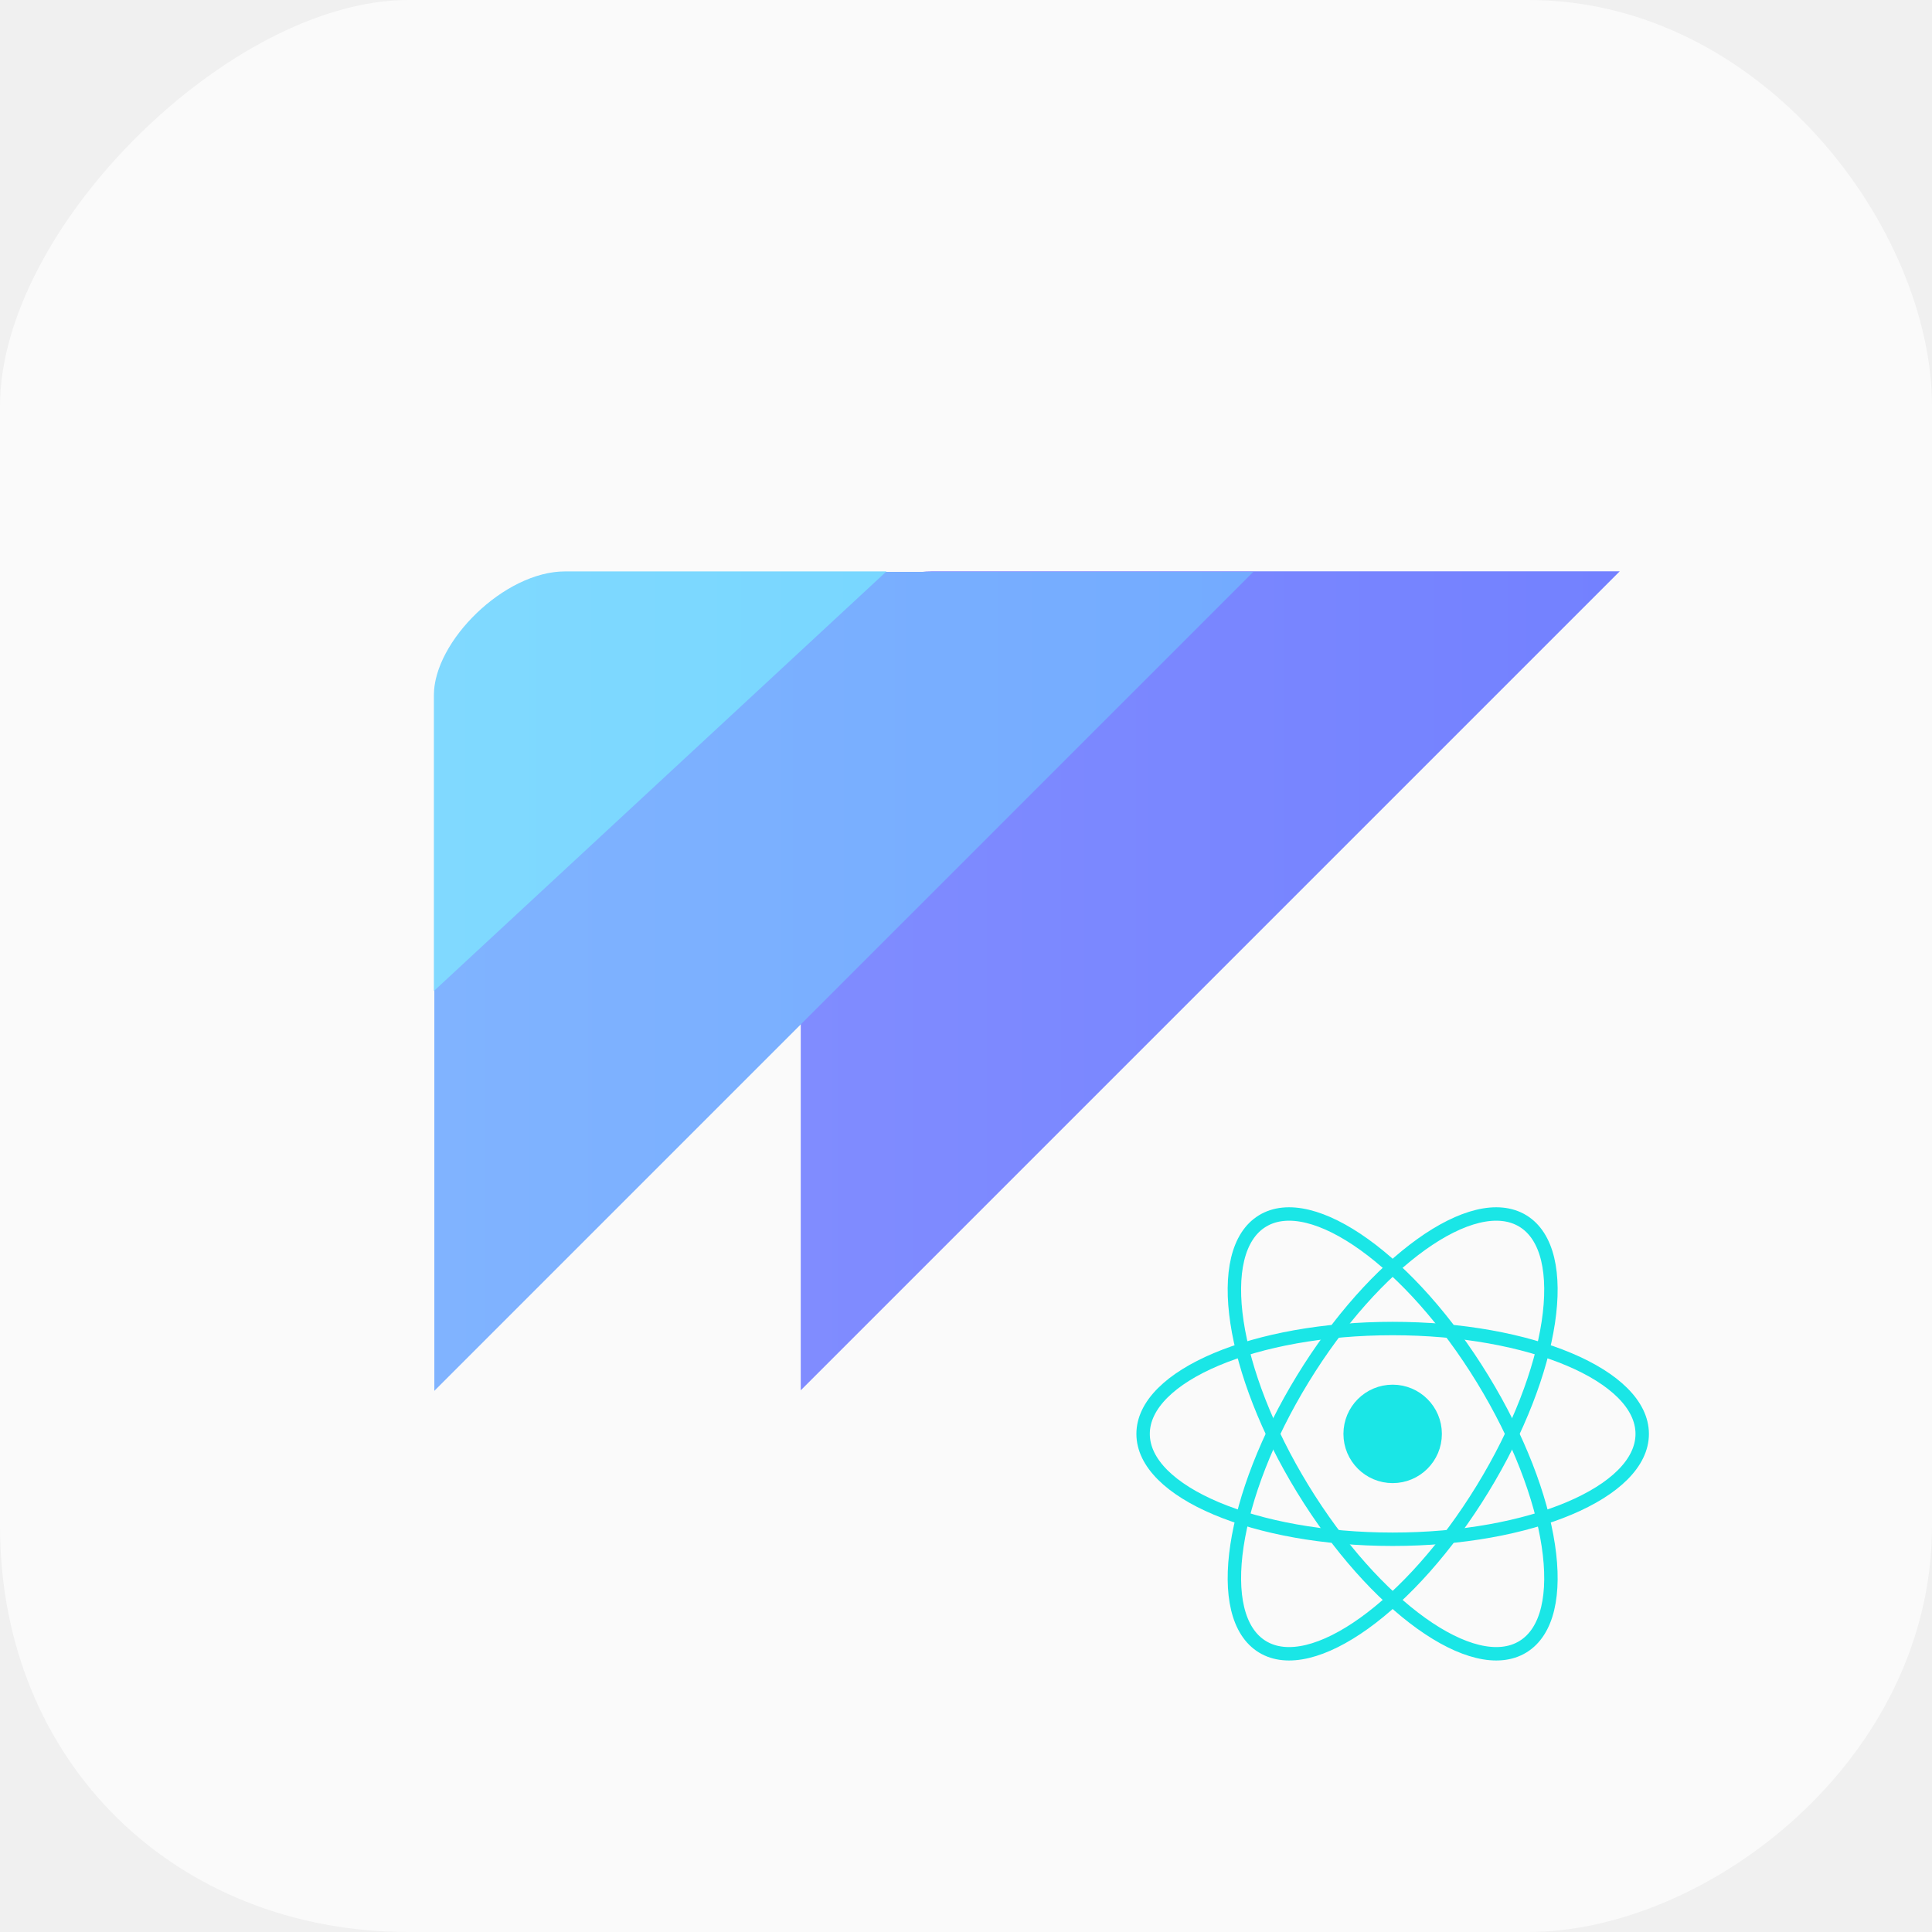
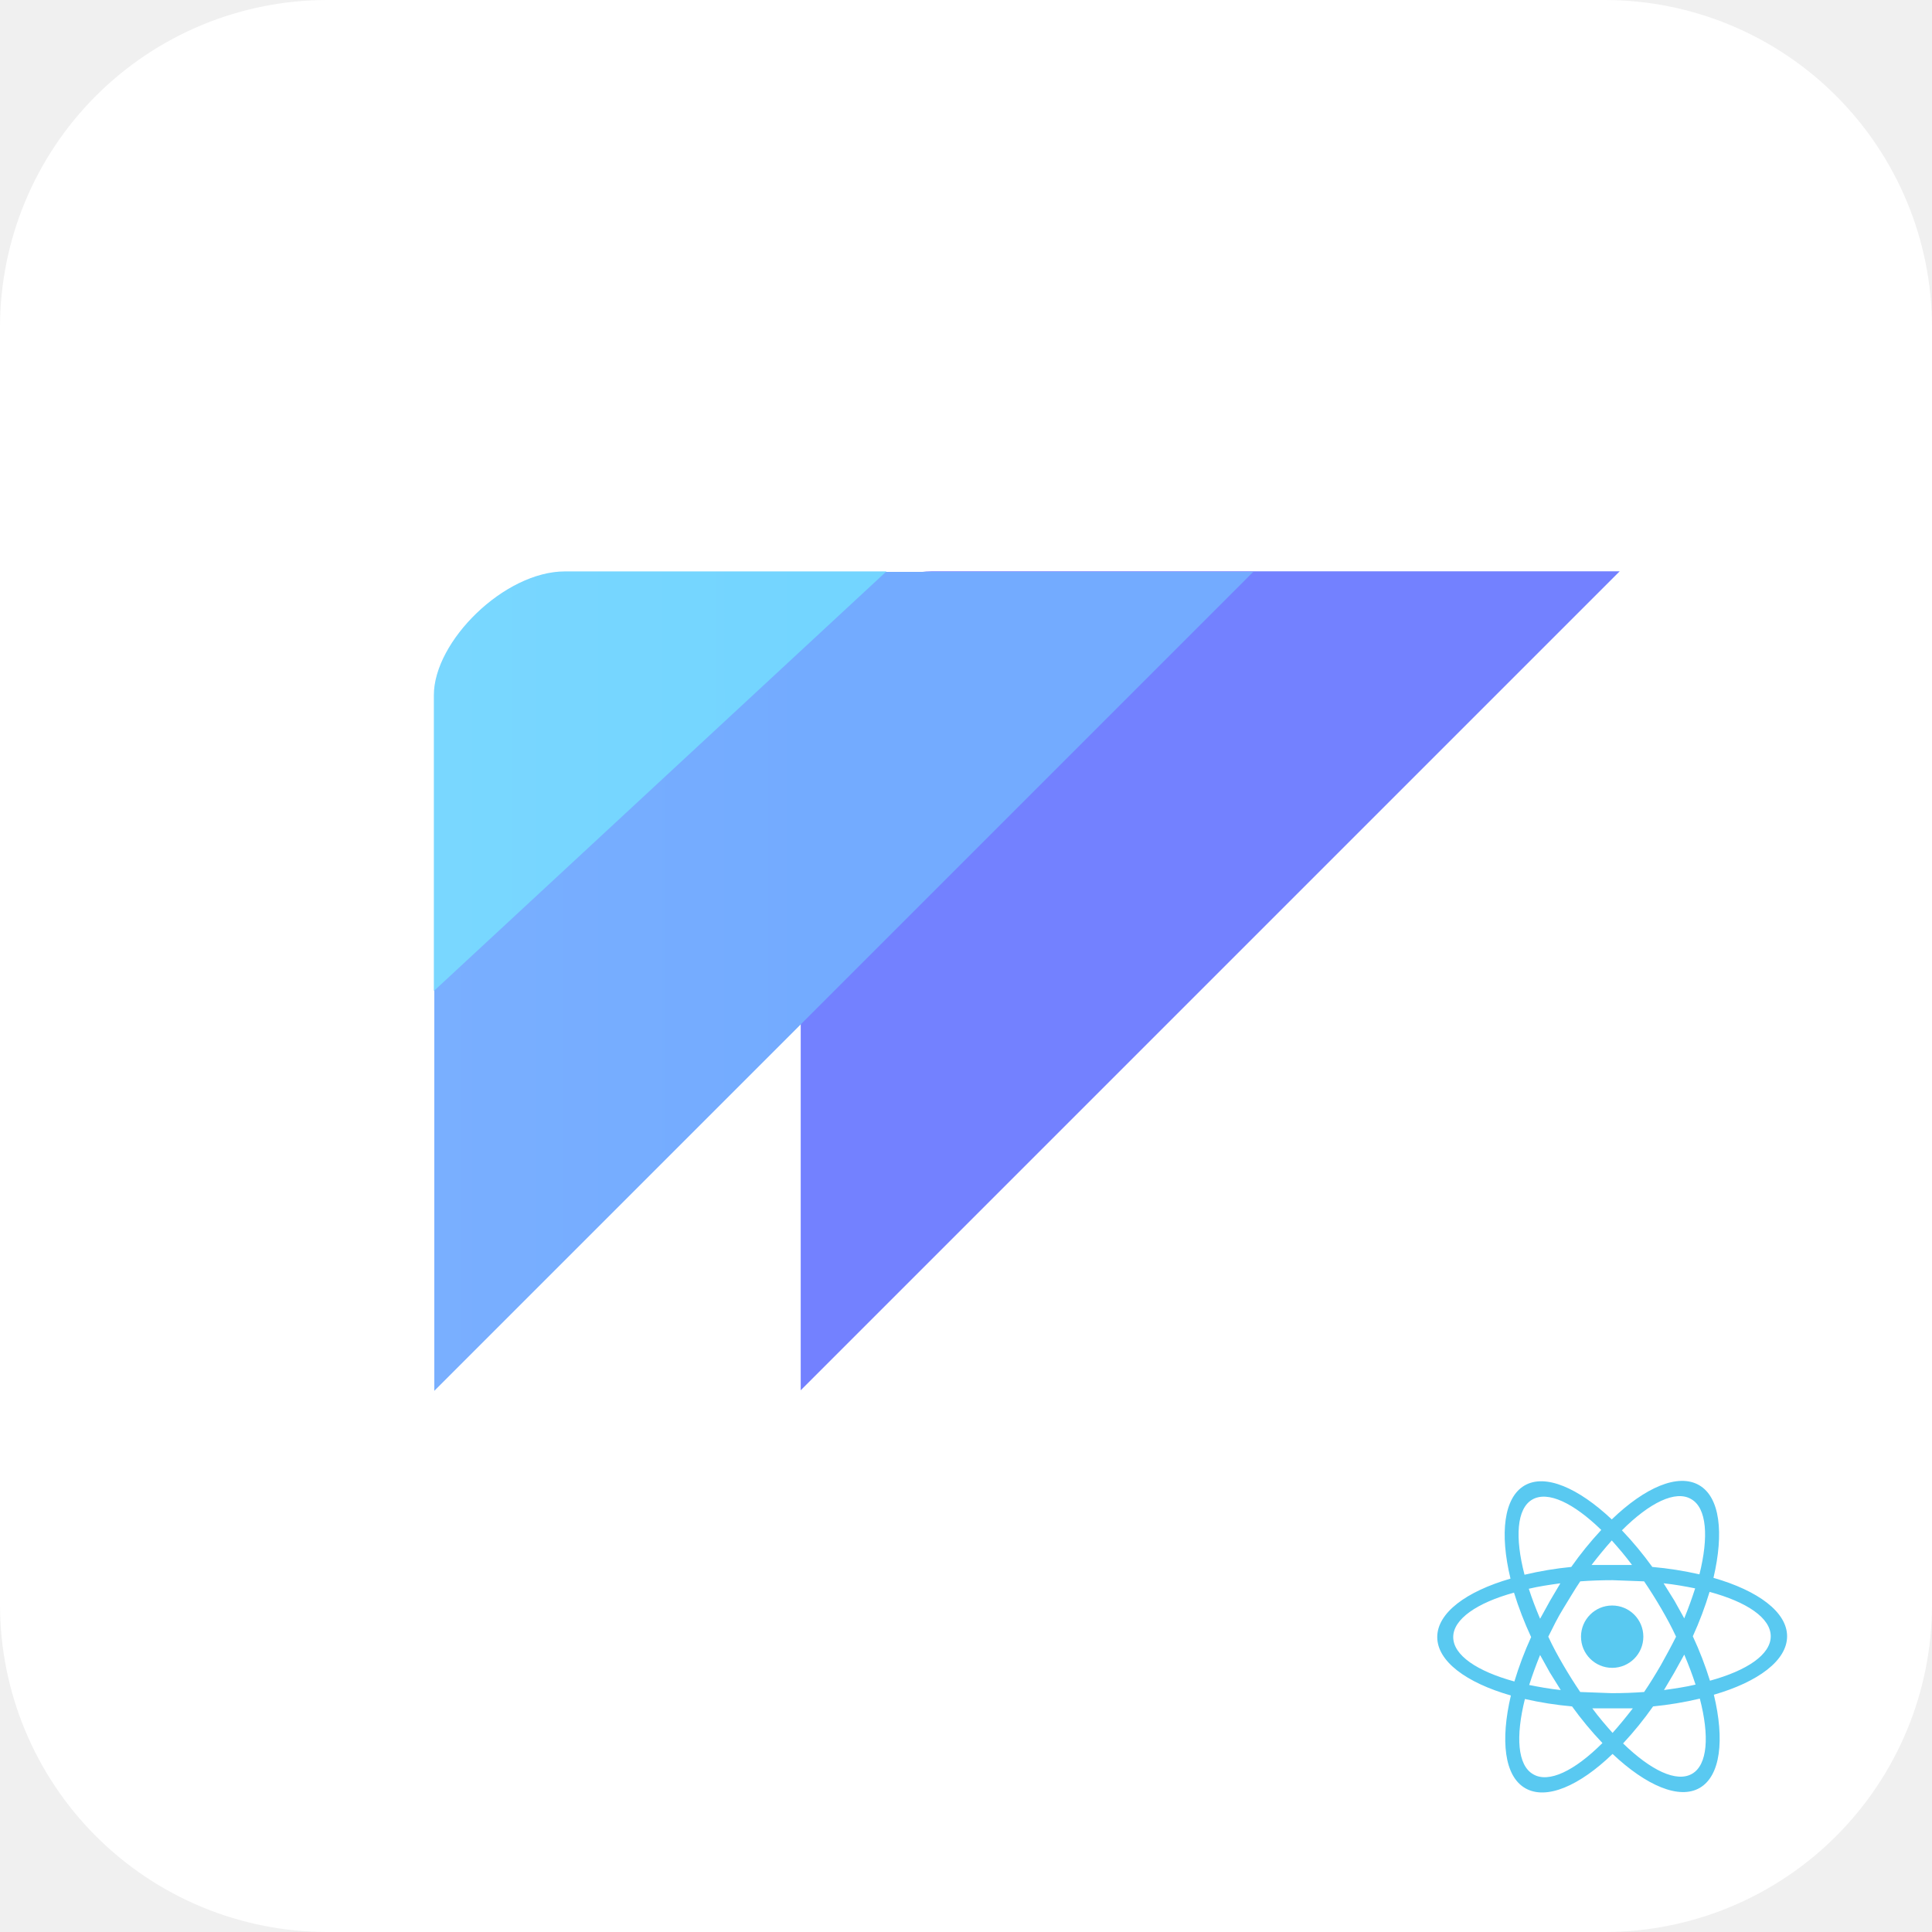
- <svg xmlns="http://www.w3.org/2000/svg" version="1.1" width="359.995" height="359.995" viewBox="0,0,359.995,359.995">
+ <svg xmlns="http://www.w3.org/2000/svg" width="360px" height="360px" viewBox="0 0 360 360" version="1.1">
  <defs>
-     <linearGradient x1="209.209" y1="182.757" x2="361.813" y2="182.757" gradientUnits="userSpaceOnUse" id="color-1">
-       <stop offset="0" stop-color="#808cff" />
-       <stop offset="1" stop-color="#7381ff" />
+     <linearGradient gradientUnits="userSpaceOnUse" x1="0" y1="76.302" x2="152.604" y2="76.302" id="gradient_1">
+       <stop offset="0%" stop-color="#808CFF" />
+       <stop offset="100%" stop-color="#7381FF" />
    </linearGradient>
-     <linearGradient x1="140.934" y1="182.861" x2="293.538" y2="182.861" gradientUnits="userSpaceOnUse" id="color-2">
-       <stop offset="0" stop-color="#80b3ff" />
-       <stop offset="1" stop-color="#73abff" />
+     <linearGradient gradientUnits="userSpaceOnUse" x1="0" y1="76.302" x2="152.604" y2="76.302" id="gradient_2">
+       <stop offset="0%" stop-color="#80B3FF" />
+       <stop offset="100%" stop-color="#73ABFF" />
    </linearGradient>
-     <linearGradient x1="140.851" y1="182.778" x2="293.455" y2="182.778" gradientUnits="userSpaceOnUse" id="color-3">
-       <stop offset="0" stop-color="#80d9ff" />
-       <stop offset="1" stop-color="#73d5ff" />
+     <linearGradient gradientUnits="userSpaceOnUse" x1="0" y1="76.302" x2="152.604" y2="76.302" id="gradient_3">
+       <stop offset="0%" stop-color="#80D9FF" />
+       <stop offset="100%" stop-color="#73D5FF" />
    </linearGradient>
  </defs>
-   <g transform="translate(-60.00235,-0.00236)">
-     <g data-paper-data="{&quot;isPaintingLayer&quot;:true}" fill-rule="nonzero" stroke-linecap="butt" stroke-linejoin="miter" stroke-miterlimit="10" stroke-dasharray="" stroke-dashoffset="0" style="mix-blend-mode: normal">
-       <path d="M60.002,284.309c0,-69.823 0,-169.148 0,-208.618c0,-33.285 42.983,-75.689 76.12,-75.689c39.656,0 138.834,0 208.618,0c43.639,0 75.258,42.702 75.258,75.689c0,39.569 0,138.714 0,208.618c0,43.862 -42.121,75.689 -75.258,75.689c-39.873,0 -138.517,0 -208.618,0c-43.217,0 -76.12,-31.392 -76.12,-75.689z" fill="#fafafa" stroke="none" stroke-width="0" />
-       <path d="M209.209,259.059c0,0 0,-104.509 0,-129.553c0,-10.005 13.099,-23.051 24.441,-23.051c25.971,0 128.163,0 128.163,0z" fill="url(#color-1)" stroke="none" stroke-width="0" />
-       <path d="M140.934,259.163c0,0 0,-104.509 0,-129.553c0,-10.005 13.099,-23.051 24.441,-23.051c25.971,0 128.163,0 128.163,0z" fill="url(#color-2)" stroke="none" stroke-width="0" />
-       <path d="M140.851,184.66c0,0 0,-30.089 0,-55.133c0,-10.005 13.099,-23.051 24.441,-23.051c25.971,0 59.887,0 59.887,0z" fill="url(#color-3)" stroke="none" stroke-width="0" />
-       <g stroke="#1ae6e6" stroke-width="2.5">
-         <path d="M366,267.183c0,10.843 -20.819,19.633 -46.5,19.633c-25.681,0 -46.5,-8.79 -46.5,-19.633c0,-10.843 20.819,-19.633 46.5,-19.633c25.681,0 46.5,8.79 46.5,19.633z" fill="none" />
-         <path d="M343.774,306.844c-9.249,5.66 -27.614,-7.508 -41.02,-29.413c-13.406,-21.905 -16.776,-44.25 -7.527,-49.91c9.249,-5.66 27.614,7.508 41.02,29.413c13.406,21.905 16.776,44.25 7.527,49.91z" fill="none" />
-         <path d="M311.578,267.183c0,-4.375 3.547,-7.922 7.922,-7.922c4.375,0 7.922,3.547 7.922,7.922c0,4.375 -3.547,7.922 -7.922,7.922c-4.375,0 -7.922,-3.547 -7.922,-7.922z" fill="#1ae6e6" />
-         <path d="M302.754,256.934c13.406,-21.905 31.771,-35.073 41.02,-29.413c9.249,5.66 5.878,28.006 -7.527,49.91c-13.406,21.905 -31.771,35.073 -41.02,29.413c-9.249,-5.66 -5.878,-28.006 7.527,-49.91z" data-paper-data="{&quot;index&quot;:null}" fill="none" />
+   <g id="WuX-UI-for-React">
+     <g id="WuX-UI-Icon">
+       <path d="M60.999 0L299.001 0Q300.498 0 301.994 0.073Q303.49 0.147 304.98 0.294Q306.47 0.441 307.951 0.66Q309.433 0.88 310.901 1.172Q312.37 1.464 313.823 1.828Q315.275 2.192 316.708 2.627Q318.141 3.061 319.551 3.566Q320.961 4.07 322.344 4.643Q323.728 5.216 325.081 5.857Q326.435 6.497 327.756 7.203Q329.076 7.909 330.361 8.678Q331.645 9.448 332.89 10.28Q334.135 11.112 335.338 12.004Q336.541 12.896 337.698 13.846Q338.856 14.796 339.965 15.802Q341.075 16.807 342.134 17.866Q343.193 18.925 344.198 20.035Q345.204 21.144 346.154 22.302Q347.104 23.459 347.996 24.662Q348.888 25.865 349.72 27.11Q350.552 28.355 351.322 29.639Q352.091 30.924 352.797 32.244Q353.503 33.565 354.143 34.919Q354.784 36.272 355.357 37.656Q355.93 39.039 356.434 40.449Q356.939 41.859 357.373 43.292Q357.808 44.725 358.172 46.177Q358.536 47.63 358.828 49.099Q359.12 50.567 359.34 52.049Q359.56 53.53 359.706 55.02Q359.853 56.51 359.927 58.006Q360 59.502 360 60.999L360 299.001Q360 300.498 359.927 301.994Q359.853 303.49 359.706 304.98Q359.56 306.47 359.34 307.951Q359.12 309.433 358.828 310.901Q358.536 312.37 358.172 313.823Q357.808 315.275 357.373 316.708Q356.939 318.141 356.434 319.551Q355.93 320.961 355.357 322.344Q354.784 323.728 354.143 325.081Q353.503 326.435 352.797 327.756Q352.091 329.076 351.322 330.361Q350.552 331.645 349.72 332.89Q348.888 334.135 347.996 335.338Q347.104 336.541 346.154 337.698Q345.204 338.856 344.198 339.965Q343.193 341.075 342.134 342.134Q341.075 343.193 339.965 344.198Q338.856 345.204 337.698 346.154Q336.541 347.104 335.338 347.996Q334.135 348.888 332.89 349.72Q331.645 350.552 330.361 351.322Q329.076 352.091 327.756 352.797Q326.435 353.503 325.081 354.143Q323.728 354.784 322.344 355.357Q320.961 355.93 319.551 356.434Q318.141 356.939 316.708 357.373Q315.275 357.808 313.823 358.172Q312.37 358.536 310.901 358.828Q309.433 359.12 307.951 359.34Q306.47 359.56 304.98 359.706Q303.49 359.853 301.994 359.927Q300.498 360 299.001 360L60.999 360Q59.502 360 58.006 359.927Q56.51 359.853 55.02 359.706Q53.53 359.56 52.049 359.34Q50.567 359.12 49.099 358.828Q47.63 358.536 46.177 358.172Q44.725 357.808 43.292 357.373Q41.859 356.939 40.449 356.434Q39.039 355.93 37.656 355.357Q36.272 354.784 34.919 354.143Q33.565 353.503 32.244 352.797Q30.924 352.091 29.639 351.322Q28.355 350.552 27.11 349.72Q25.865 348.888 24.662 347.996Q23.459 347.104 22.302 346.154Q21.144 345.204 20.035 344.198Q18.925 343.193 17.866 342.134Q16.807 341.075 15.802 339.965Q14.796 338.856 13.846 337.698Q12.896 336.541 12.004 335.338Q11.112 334.135 10.28 332.89Q9.448 331.645 8.678 330.361Q7.909 329.076 7.203 327.756Q6.497 326.435 5.857 325.081Q5.216 323.728 4.643 322.344Q4.07 320.961 3.566 319.551Q3.061 318.141 2.627 316.708Q2.192 315.275 1.828 313.823Q1.464 312.37 1.172 310.901Q0.88 309.433 0.66 307.951Q0.441 306.47 0.294 304.98Q0.147 303.49 0.073 301.994Q0 300.498 0 299.001L0 60.999Q0 59.502 0.073 58.006Q0.147 56.51 0.294 55.02Q0.441 53.53 0.66 52.049Q0.88 50.567 1.172 49.099Q1.464 47.63 1.828 46.177Q2.192 44.725 2.627 43.292Q3.061 41.859 3.566 40.449Q4.07 39.039 4.643 37.656Q5.216 36.272 5.857 34.919Q6.497 33.565 7.203 32.244Q7.909 30.924 8.678 29.639Q9.448 28.355 10.28 27.11Q11.112 25.865 12.004 24.662Q12.896 23.459 13.846 22.302Q14.796 21.144 15.802 20.035Q16.807 18.925 17.866 17.866Q18.925 16.807 20.035 15.802Q21.144 14.796 22.302 13.846Q23.459 12.896 24.662 12.004Q25.865 11.112 27.11 10.28Q28.355 9.448 29.639 8.678Q30.924 7.909 32.244 7.203Q33.565 6.497 34.919 5.857Q36.272 5.216 37.656 4.643Q39.039 4.07 40.449 3.566Q41.859 3.061 43.292 2.627Q44.725 2.192 46.177 1.828Q47.63 1.464 49.099 1.172Q50.567 0.88 52.049 0.66Q53.53 0.441 55.02 0.294Q56.51 0.147 58.006 0.073Q59.502 0 60.999 0Z" id="Rectangle" fill="#FFFFFF" fill-rule="evenodd" stroke="none" />
+       <path d="M149.202 259.057C149.202 259.057 149.202 154.548 149.202 129.504C149.202 119.499 162.302 106.453 173.643 106.453C199.614 106.453 301.806 106.453 301.806 106.453L149.202 259.057Z" id="Shape" fill="url(#gradient_1)" stroke="none" />
+       <path d="M80.927 259.161C80.927 259.161 80.927 154.652 80.927 129.607C80.927 119.603 94.026 106.557 105.367 106.557C131.338 106.557 233.531 106.557 233.531 106.557L80.927 259.161Z" id="Shape" fill="url(#gradient_2)" stroke="none" />
+       <path d="M80.844 184.657C80.844 184.657 80.844 154.569 80.844 129.524C80.844 119.52 93.943 106.474 105.284 106.474C131.255 106.474 165.172 106.474 165.172 106.474L80.844 184.657Z" id="Shape" fill="url(#gradient_3)" stroke="none" />
+     </g>
+     <g id="React-Icon" transform="translate(267.8104 275.9408)">
+       <g id="Rings">
+         <path d="M65.189 28.957C65.189 24.456 59.818 20.463 51.469 18.068C53.429 9.72 52.703 3.041 48.783 0.79C44.863 -1.46 38.693 1.226 32.522 7.179C26.279 1.299 20.109 -1.387 16.261 0.863C12.414 3.113 11.615 9.792 13.648 18.213C5.372 20.609 0 24.601 0 29.102C0 33.603 5.372 37.596 13.72 39.991C11.76 48.34 12.486 55.018 16.406 57.269C20.326 59.519 26.497 56.833 32.667 50.88C38.91 56.761 45.081 59.447 48.928 57.196C52.776 54.946 53.575 48.267 51.542 39.846C59.818 37.45 65.189 33.458 65.189 28.957L65.189 28.957ZM47.331 3.404C50.235 5.074 50.598 10.445 48.856 17.415C45.963 16.756 43.028 16.295 40.072 16.035C38.341 13.635 36.449 11.355 34.41 9.211C39.564 4.057 44.428 1.662 47.331 3.404L47.331 3.404ZM41.669 34.329C40.653 36.071 39.636 37.741 38.547 39.338C36.587 39.483 34.627 39.556 32.522 39.556L26.642 39.338C25.553 37.741 24.464 35.999 23.448 34.256C22.432 32.514 21.488 30.772 20.689 29.03C21.561 27.287 22.432 25.473 23.52 23.73C24.609 21.988 25.553 20.318 26.642 18.721C28.602 18.576 30.562 18.503 32.667 18.503L38.547 18.721C39.636 20.318 40.725 22.061 41.742 23.803C42.758 25.545 43.702 27.287 44.5 29.03C43.629 30.772 42.685 32.514 41.669 34.329L41.669 34.329ZM46.025 32.369C46.823 34.256 47.549 36.144 48.13 37.959C46.315 38.394 44.355 38.685 42.25 38.975L44.137 35.781L46.025 32.369ZM32.667 46.96C31.433 45.581 30.127 44.057 28.892 42.387L36.442 42.387C35.208 43.984 33.901 45.581 32.667 46.96L32.667 46.96ZM23.012 38.975C20.907 38.757 18.947 38.394 17.132 38.031C17.713 36.216 18.366 34.402 19.165 32.441L20.98 35.708L23.012 38.975ZM19.165 25.69C18.366 23.803 17.64 21.915 17.06 20.101C18.875 19.665 20.834 19.375 22.94 19.084L21.052 22.278L19.165 25.69ZM32.522 11.099C33.756 12.478 35.063 14.003 36.297 15.672L28.747 15.672C29.981 14.075 31.288 12.478 32.522 11.099L32.522 11.099ZM44.21 22.351L42.177 19.084C44.282 19.302 46.242 19.665 48.057 20.028C47.477 21.843 46.823 23.658 46.025 25.618L44.21 22.351ZM17.713 3.476C20.617 1.807 25.408 4.13 30.562 9.139C28.545 11.308 26.677 13.612 24.972 16.035C22.039 16.322 19.129 16.807 16.261 17.487C14.446 10.518 14.809 5.146 17.713 3.476L17.713 3.476ZM2.976 29.102C2.976 25.763 7.405 22.714 14.301 20.826C15.177 23.654 16.244 26.419 17.495 29.102C16.269 31.787 15.226 34.552 14.374 37.378C7.477 35.49 2.976 32.514 2.976 29.102L2.976 29.102ZM17.858 54.655C14.954 52.986 14.591 47.614 16.334 40.645C19.227 41.303 22.162 41.764 25.118 42.024C26.848 44.424 28.74 46.704 30.78 48.848C25.626 54.002 20.762 56.398 17.858 54.655L17.858 54.655ZM47.477 54.583C44.573 56.252 39.782 53.929 34.627 48.92C36.645 46.751 38.512 44.447 40.217 42.024C43.15 41.737 46.061 41.252 48.928 40.572C50.743 47.541 50.38 52.913 47.477 54.583L47.477 54.583ZM50.816 37.233C49.94 34.405 48.873 31.64 47.622 28.957C48.848 26.272 49.891 23.507 50.743 20.681C57.712 22.569 62.141 25.545 62.141 28.957C62.141 32.369 57.712 35.345 50.816 37.233L50.816 37.233Z" id="Shape" fill="#59C9F1" fill-rule="evenodd" stroke="none" />
+       </g>
+       <g id="Circle" transform="translate(26.78725 23.22206)">
+         <path d="M0 5.808C0 2.6 2.6 0 5.808 0C9.015 0 11.615 2.6 11.615 5.808C11.615 9.015 9.015 11.615 5.808 11.615C2.6 11.615 0 9.015 0 5.808Z" id="Circle" fill="#59C9F1" fill-rule="evenodd" stroke="none" />
      </g>
    </g>
  </g>
</svg>
